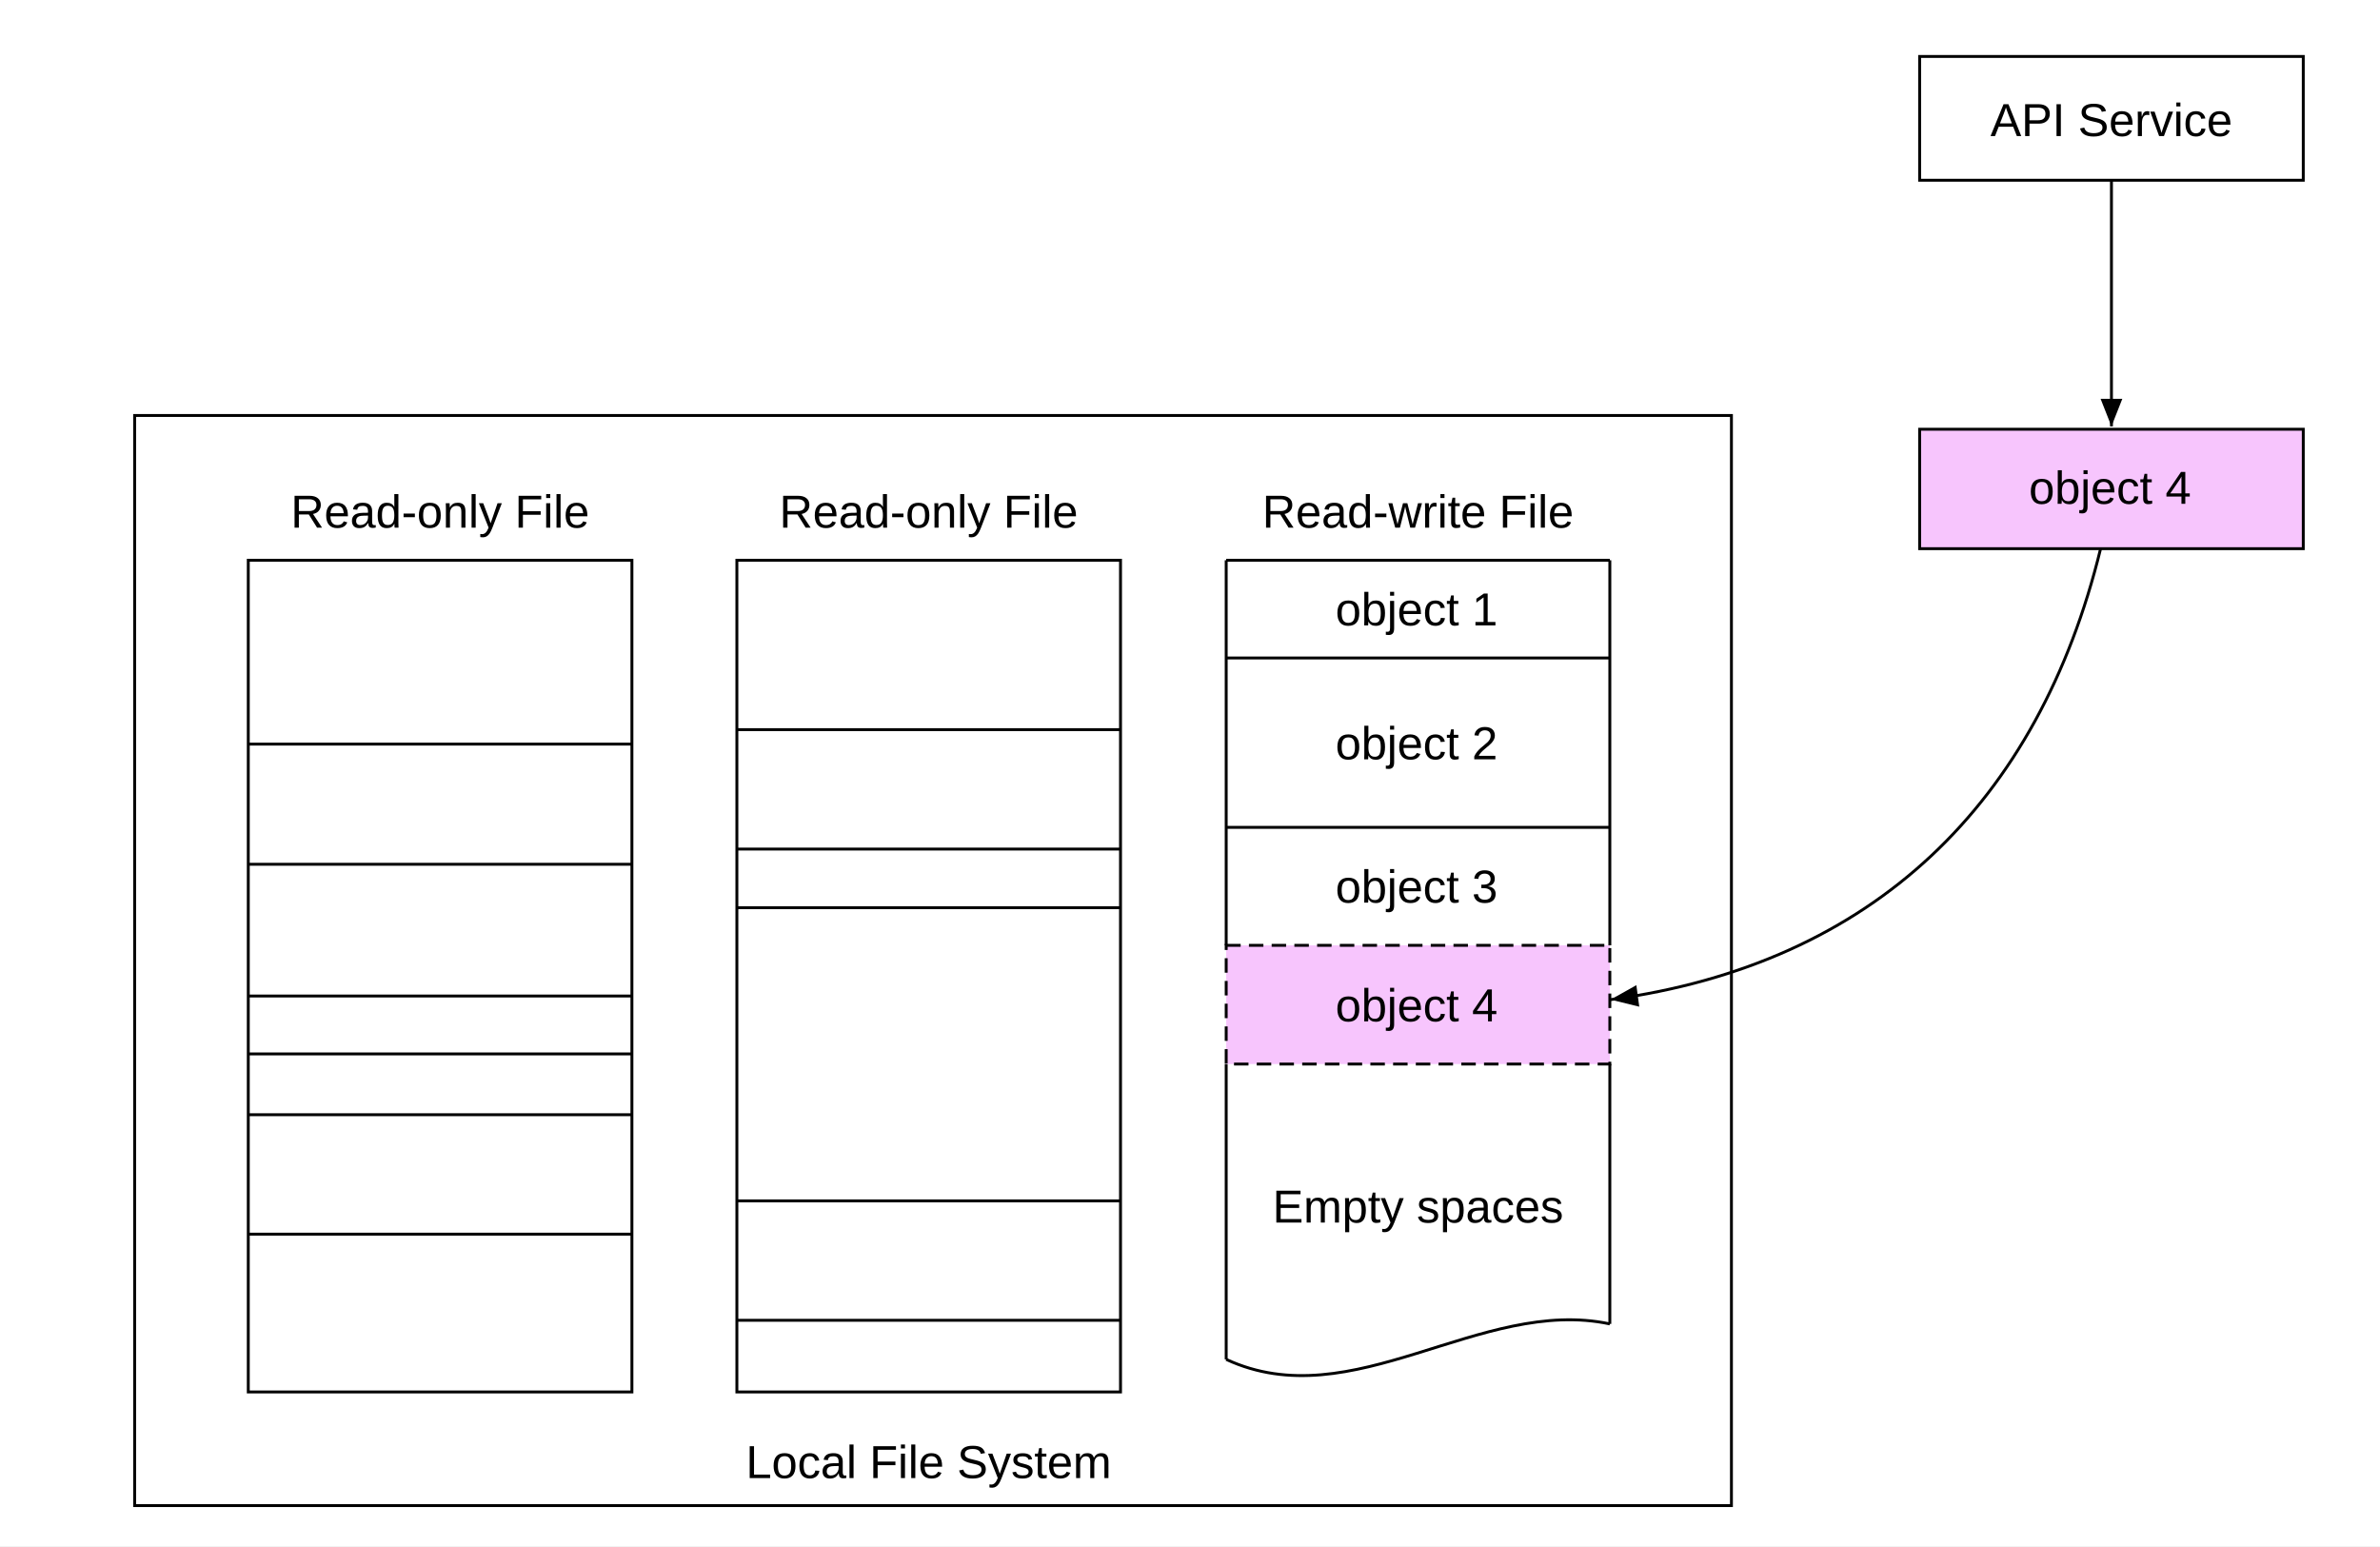
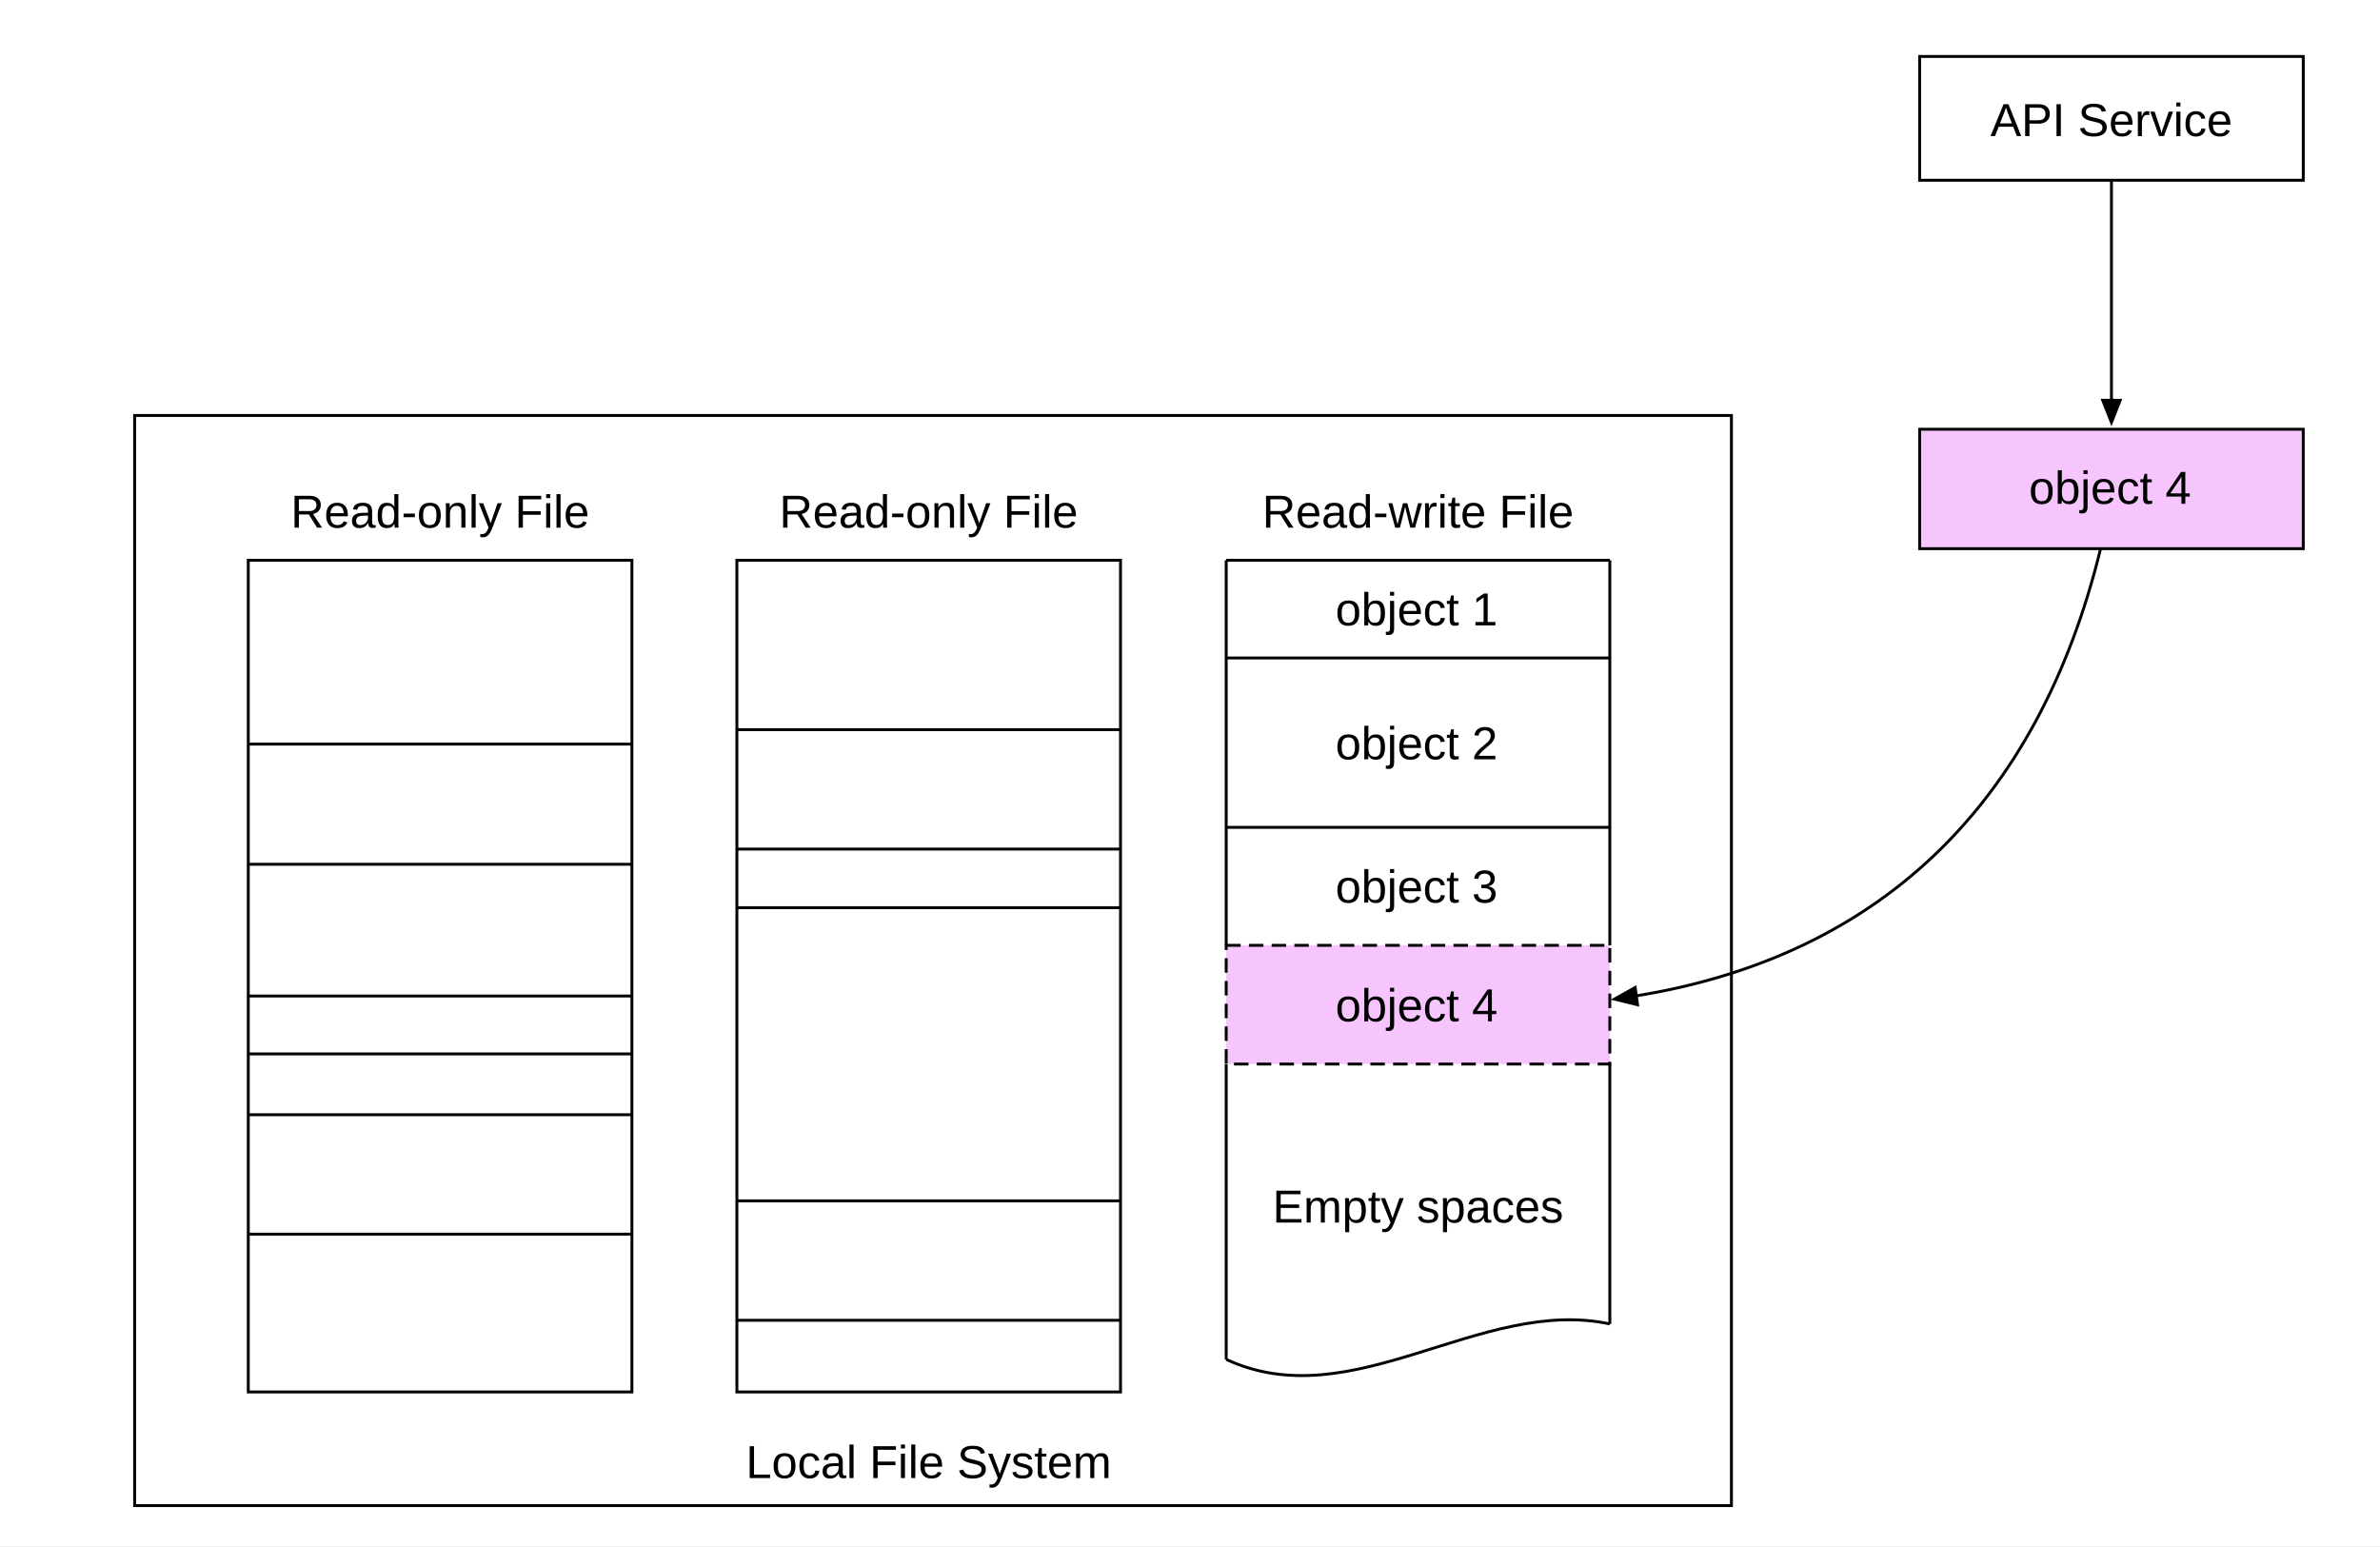
<svg xmlns="http://www.w3.org/2000/svg" width="1644" height="1068" viewBox="0 0 1644 1068" role="img" aria-labelledby="title desc">
  <defs>
-     <marker id="arrowhead" viewBox="0 0 19 15" refX="19" refY="7.5" markerWidth="19" markerHeight="15" markerUnits="userSpaceOnUse" orient="auto">
+     <marker id="arrowhead" viewBox="0 0 19 15" refX="15" refY="7.5" markerWidth="19" markerHeight="15" markerUnits="userSpaceOnUse" orient="auto">
      <path d="M0 0 19 7.5 0 15Z" fill="#000" />
    </marker>
    <style>
      .canvas{fill:#fff}
      text{font-family:Arial,Helvetica,sans-serif;fill:#000;font-size:32px;text-anchor:middle}
      .frame{fill:#fff;stroke:#000;stroke-width:2}
      .rule{fill:none;stroke:#000;stroke-width:2}
      .payload{fill:#f7c5fd;stroke:#000;stroke-width:2}
      .highlight{fill:#f7c5fd;stroke:#000;stroke-width:2;stroke-dasharray:10 5.7}
      .flow{fill:none;stroke:#000;stroke-width:2;marker-end:url(#arrowhead)}
    </style>
  </defs>
  <rect class="canvas" width="1644" height="1068" />
  <rect id="api-service" class="frame" x="1326" y="39" width="265" height="85.5" />
  <text x="1458.5" y="94">API Service</text>
-   <path id="handoff" class="flow" d="M1458.5 124.5V294.5" />
+   <path id="handoff" class="flow" d="M1458.5 124.5V290.5" />
  <rect id="incoming-object" class="payload" x="1326" y="296.5" width="265" height="82.5" />
  <text x="1457.5" y="348">object 4</text>
  <rect id="local-file-system" class="frame" x="93" y="287" width="1103" height="753" />
  <text x="641.5" y="1021">Local File System</text>
  <g id="file-read-only-1">
    <rect class="frame" x="171.5" y="387" width="265" height="574.5" />
    <path class="rule" d="M171.5 514H436.5" />
    <path class="rule" d="M171.5 597H436.5" />
    <path class="rule" d="M171.5 688H436.5" />
    <path class="rule" d="M171.5 728H436.5" />
    <path class="rule" d="M171.5 770H436.5" />
    <path class="rule" d="M171.5 852.5H436.5" />
    <text x="304" y="364.5">Read-only File</text>
  </g>
  <g id="file-read-only-2">
    <rect class="frame" x="509" y="387" width="265" height="574.5" />
    <path class="rule" d="M509 504H774" />
    <path class="rule" d="M509 586.5H774" />
    <path class="rule" d="M509 627H774" />
    <path class="rule" d="M509 829.5H774" />
    <path class="rule" d="M509 912H774" />
    <text x="641.5" y="364.5">Read-only File</text>
  </g>
  <g id="file-read-write">
    <path fill="#fff" d="M847 387H1112V914.5C1022.47 895.45 934.39 979.58 847 939Z" />
    <path class="rule" d="M847 387H1112" />
    <path class="rule" d="M847 387V653" />
    <path class="rule" d="M847 735V939" />
    <path class="rule" d="M1112 387V653" />
    <path class="rule" d="M1112 735V914.5" />
    <path class="rule" d="M847 939C934.39 979.58 1022.47 895.45 1112 914.5" />
    <path class="rule" d="M847 454.5H1112" />
    <path class="rule" d="M847 571.5H1112" />
    <rect id="object-4-slot" class="highlight" x="847" y="653" width="265" height="82" />
    <text x="979.5" y="364.5">Read-write File</text>
    <text x="978.5" y="432">object 1</text>
    <text x="978.5" y="524.5">object 2</text>
    <text x="978.5" y="623.5">object 3</text>
    <text x="978.5" y="705.5">object 4</text>
    <text x="979.5" y="844.5">Empty spaces</text>
  </g>
-   <path id="append" class="flow" d="M1451 379C1408.17 554.17 1294.67 665.78 1112.5 690.5" />
+   <path id="append" class="flow" d="M1451 379C1408.17 554.17 1298.634 665.242 1116.464 689.962" />
</svg>
